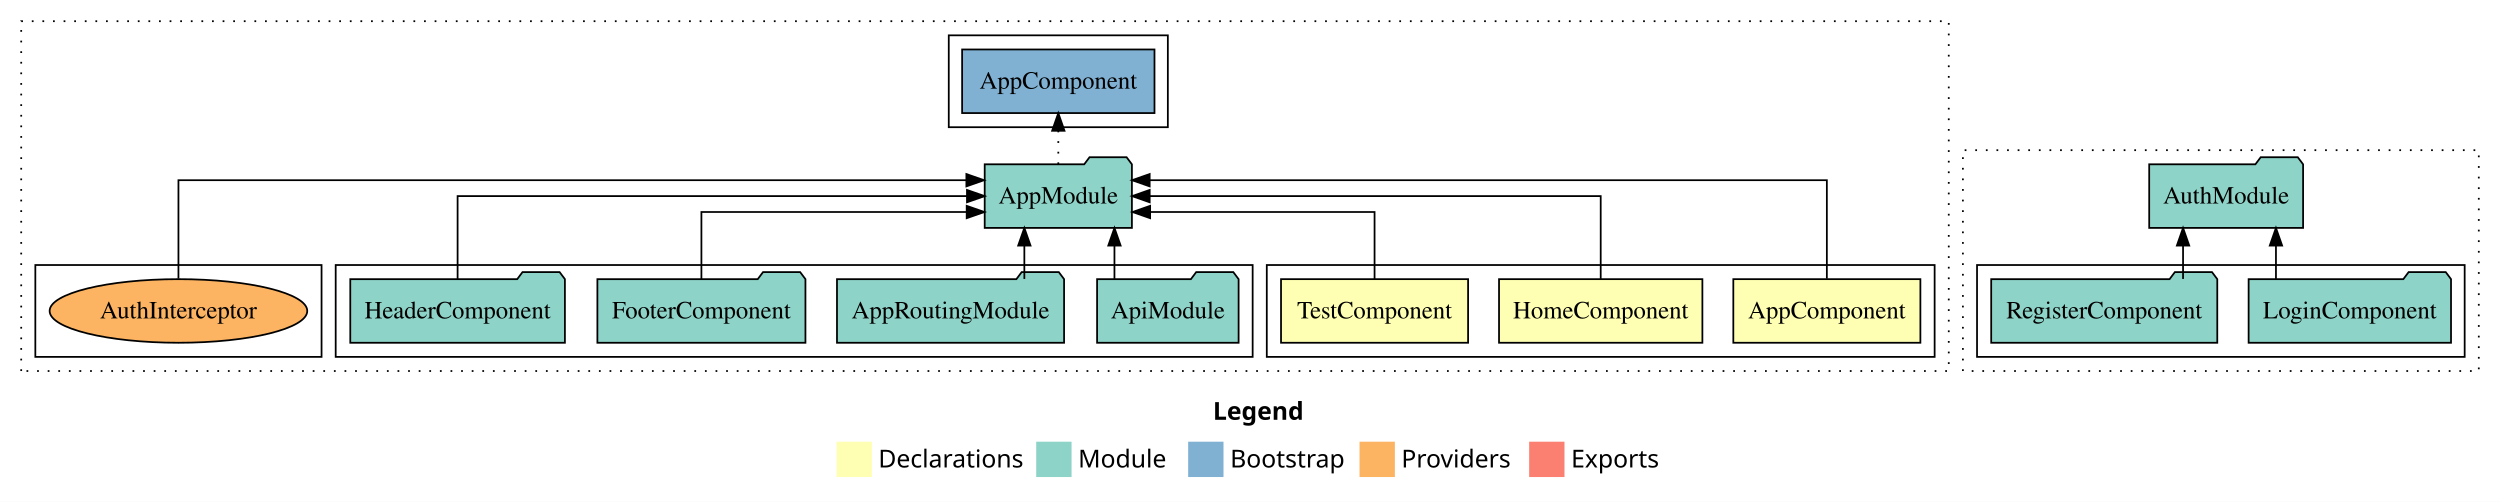
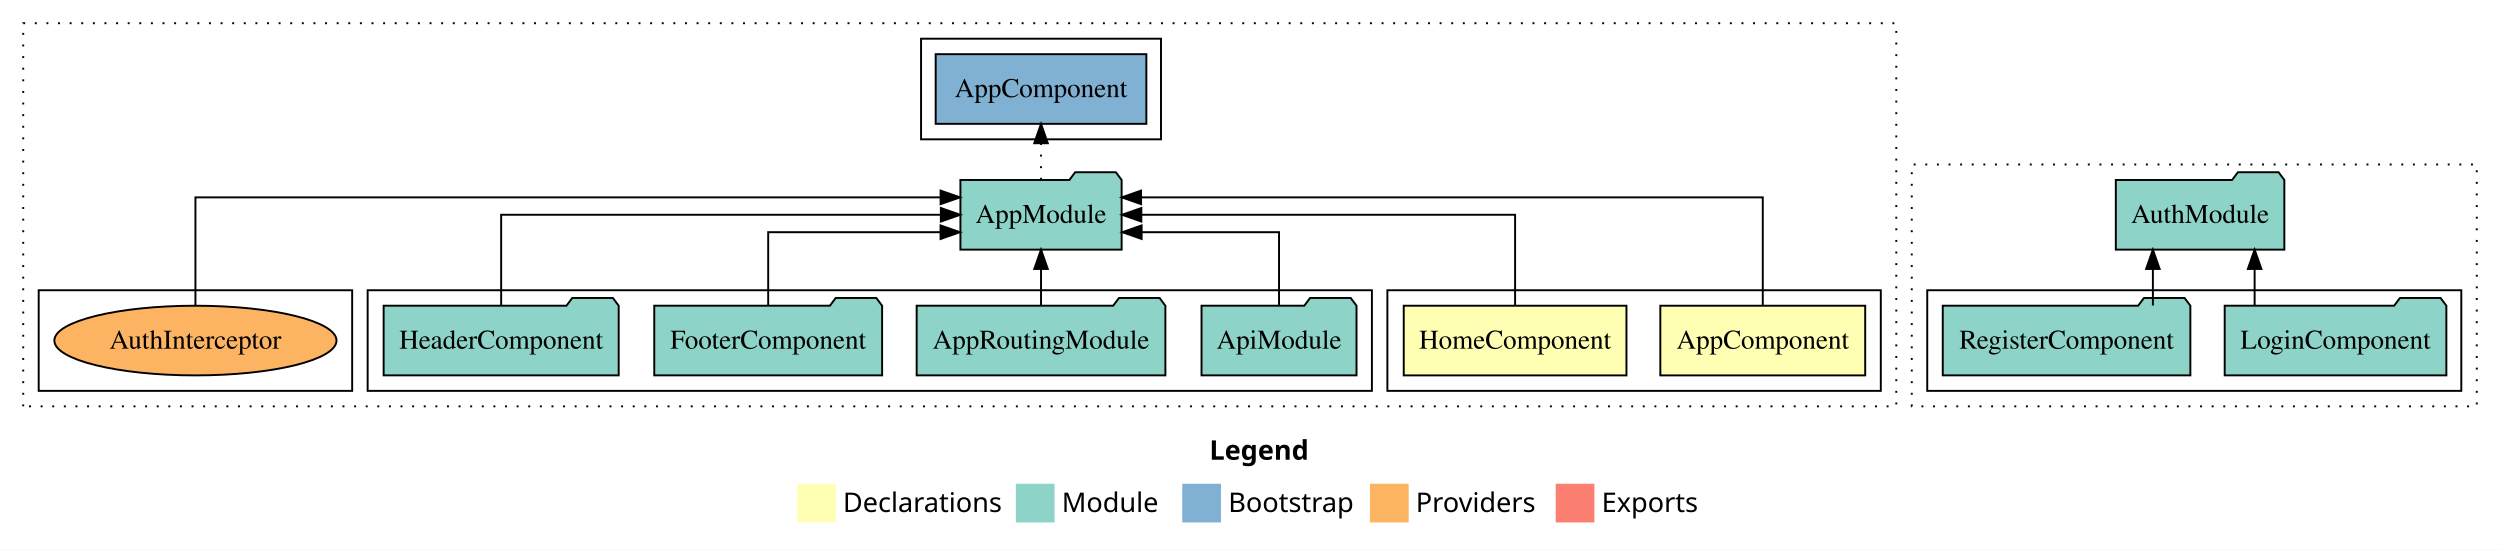
- <svg xmlns="http://www.w3.org/2000/svg" width="1415pt" height="284pt" viewBox="0.00 0.00 1415.00 284.00">
+ <svg xmlns="http://www.w3.org/2000/svg" width="1292pt" height="284pt" viewBox="0.00 0.00 1292.00 284.00">
  <g id="graph0" class="graph" transform="scale(1 1) rotate(0) translate(4 280)">
-     <polygon fill="white" stroke="transparent" points="-4,4 -4,-280 1411,-280 1411,4 -4,4" />
-     <text text-anchor="start" x="682.51" y="-42.4" font-family="Times-12" font-weight="bold" font-size="14.00">Legend</text>
-     <polygon fill="#ffffb3" stroke="transparent" points="469.5,-10 469.5,-30 489.5,-30 489.5,-10 469.5,-10" />
-     <text text-anchor="start" x="493.13" y="-15.4" font-family="Times-12" font-size="14.00">  Declarations</text>
-     <polygon fill="#8dd3c7" stroke="transparent" points="582.5,-10 582.5,-30 602.5,-30 602.5,-10 582.5,-10" />
-     <text text-anchor="start" x="606.23" y="-15.4" font-family="Times-12" font-size="14.00">  Module</text>
-     <polygon fill="#80b1d3" stroke="transparent" points="668.5,-10 668.5,-30 688.5,-30 688.5,-10 668.5,-10" />
-     <text text-anchor="start" x="692.28" y="-15.4" font-family="Times-12" font-size="14.00">  Bootstrap</text>
-     <polygon fill="#fdb462" stroke="transparent" points="765.5,-10 765.5,-30 785.5,-30 785.5,-10 765.5,-10" />
-     <text text-anchor="start" x="789.17" y="-15.4" font-family="Times-12" font-size="14.00">  Providers</text>
-     <polygon fill="#fb8072" stroke="transparent" points="861.5,-10 861.5,-30 881.5,-30 881.5,-10 861.5,-10" />
-     <text text-anchor="start" x="885.23" y="-15.4" font-family="Times-12" font-size="14.00">  Exports</text>
+     <polygon fill="white" stroke="transparent" points="-4,4 -4,-280 1288,-280 1288,4 -4,4" />
+     <text text-anchor="start" x="621.01" y="-42.4" font-family="Times-12" font-weight="bold" font-size="14.00">Legend</text>
+     <polygon fill="#ffffb3" stroke="transparent" points="408,-10 408,-30 428,-30 428,-10 408,-10" />
+     <text text-anchor="start" x="431.63" y="-15.4" font-family="Times-12" font-size="14.00">  Declarations</text>
+     <polygon fill="#8dd3c7" stroke="transparent" points="521,-10 521,-30 541,-30 541,-10 521,-10" />
+     <text text-anchor="start" x="544.73" y="-15.4" font-family="Times-12" font-size="14.00">  Module</text>
+     <polygon fill="#80b1d3" stroke="transparent" points="607,-10 607,-30 627,-30 627,-10 607,-10" />
+     <text text-anchor="start" x="630.78" y="-15.4" font-family="Times-12" font-size="14.00">  Bootstrap</text>
+     <polygon fill="#fdb462" stroke="transparent" points="704,-10 704,-30 724,-30 724,-10 704,-10" />
+     <text text-anchor="start" x="727.67" y="-15.4" font-family="Times-12" font-size="14.00">  Providers</text>
+     <polygon fill="#fb8072" stroke="transparent" points="800,-10 800,-30 820,-30 820,-10 800,-10" />
+     <text text-anchor="start" x="823.73" y="-15.4" font-family="Times-12" font-size="14.00">  Exports</text>
    <g id="clust7" class="cluster">
-       <polygon fill="none" stroke="black" stroke-dasharray="1,5" points="8,-70 8,-268 1099,-268 1099,-70 8,-70" />
+       <polygon fill="none" stroke="black" stroke-dasharray="1,5" points="8,-70 8,-268 976,-268 976,-70 8,-70" />
    </g>
    <g id="clust8" class="cluster">
-       <polygon fill="none" stroke="black" points="713,-78 713,-130 1091,-130 1091,-78 713,-78" />
+       <polygon fill="none" stroke="black" points="713,-78 713,-130 968,-130 968,-78 713,-78" />
    </g>
-     <g id="clust12" class="cluster">
+     <g id="clust11" class="cluster">
      <polygon fill="none" stroke="black" points="186,-78 186,-130 705,-130 705,-78 186,-78" />
    </g>
+     <g id="clust13" class="cluster">
+       <polygon fill="none" stroke="black" points="472,-208 472,-260 596,-260 596,-208 472,-208" />
+     </g>
    <g id="clust14" class="cluster">
-       <polygon fill="none" stroke="black" points="533,-208 533,-260 657,-260 657,-208 533,-208" />
-     </g>
-     <g id="clust15" class="cluster">
      <polygon fill="none" stroke="black" points="16,-78 16,-130 178,-130 178,-78 16,-78" />
    </g>
-     <g id="clust22" class="cluster">
-       <polygon fill="none" stroke="black" stroke-dasharray="1,5" points="1107,-70 1107,-195 1399,-195 1399,-70 1107,-70" />
+     <g id="clust21" class="cluster">
+       <polygon fill="none" stroke="black" stroke-dasharray="1,5" points="984,-70 984,-195 1276,-195 1276,-70 984,-70" />
    </g>
-     <g id="clust24" class="cluster">
-       <polygon fill="none" stroke="black" points="1115,-78 1115,-130 1391,-130 1391,-78 1115,-78" />
+     <g id="clust23" class="cluster">
+       <polygon fill="none" stroke="black" points="992,-78 992,-130 1268,-130 1268,-78 992,-78" />
    </g>
    <g id="node1" class="node">
-       <polygon fill="#ffffb3" stroke="black" points="1082.94,-122 977.06,-122 977.06,-86 1082.94,-86 1082.94,-122" />
-       <text text-anchor="middle" x="1030" y="-99.8" font-family="Times,serif" font-size="14.00">AppComponent</text>
+       <polygon fill="#ffffb3" stroke="black" points="959.94,-122 854.06,-122 854.06,-86 959.94,-86 959.94,-122" />
+       <text text-anchor="middle" x="907" y="-99.8" font-family="Times,serif" font-size="14.00">AppComponent</text>
+     </g>
+     <g id="node3" class="node">
+       <polygon fill="#8dd3c7" stroke="black" points="575.66,-187 572.66,-191 551.66,-191 548.66,-187 492.34,-187 492.34,-151 575.66,-151 575.66,-187" />
+       <text text-anchor="middle" x="534" y="-164.8" font-family="Times,serif" font-size="14.00">AppModule</text>
+     </g>
+     <g id="edge1" class="edge">
+       <path fill="none" stroke="black" d="M907,-122.29C907,-144.21 907,-178 907,-178 907,-178 585.7,-178 585.7,-178" />
+       <polygon fill="black" stroke="black" points="585.7,-174.5 575.7,-178 585.7,-181.5 585.7,-174.5" />
+     </g>
+     <g id="node2" class="node">
+       <polygon fill="#ffffb3" stroke="black" points="836.55,-122 721.45,-122 721.45,-86 836.55,-86 836.55,-122" />
+       <text text-anchor="middle" x="779" y="-99.8" font-family="Times,serif" font-size="14.00">HomeComponent</text>
+     </g>
+     <g id="edge2" class="edge">
+       <path fill="none" stroke="black" d="M779,-122.11C779,-141.34 779,-169 779,-169 779,-169 585.84,-169 585.84,-169" />
+       <polygon fill="black" stroke="black" points="585.84,-165.5 575.84,-169 585.84,-172.5 585.84,-165.5" />
+     </g>
+     <g id="node8" class="node">
+       <polygon fill="#80b1d3" stroke="black" points="588.44,-252 479.56,-252 479.56,-216 588.44,-216 588.44,-252" />
+       <text text-anchor="middle" x="534" y="-229.8" font-family="Times,serif" font-size="14.00">AppComponent </text>
+     </g>
+     <g id="edge7" class="edge">
+       <path fill="none" stroke="black" stroke-dasharray="1,5" d="M534,-187.11C534,-187.11 534,-205.99 534,-205.99" />
+       <polygon fill="black" stroke="black" points="530.5,-205.99 534,-215.99 537.5,-205.99 530.5,-205.99" />
    </g>
    <g id="node4" class="node">
-       <polygon fill="#8dd3c7" stroke="black" points="636.66,-187 633.66,-191 612.66,-191 609.66,-187 553.34,-187 553.34,-151 636.66,-151 636.66,-187" />
-       <text text-anchor="middle" x="595" y="-164.8" font-family="Times,serif" font-size="14.00">AppModule</text>
-     </g>
-     <g id="edge1" class="edge">
-       <path fill="none" stroke="black" d="M1030,-122.29C1030,-144.21 1030,-178 1030,-178 1030,-178 646.71,-178 646.71,-178" />
-       <polygon fill="black" stroke="black" points="646.71,-174.5 636.71,-178 646.71,-181.5 646.71,-174.5" />
-     </g>
-     <g id="node2" class="node">
-       <polygon fill="#ffffb3" stroke="black" points="959.55,-122 844.45,-122 844.45,-86 959.55,-86 959.55,-122" />
-       <text text-anchor="middle" x="902" y="-99.8" font-family="Times,serif" font-size="14.00">HomeComponent</text>
-     </g>
-     <g id="edge2" class="edge">
-       <path fill="none" stroke="black" d="M902,-122.11C902,-141.34 902,-169 902,-169 902,-169 646.72,-169 646.72,-169" />
-       <polygon fill="black" stroke="black" points="646.72,-165.5 636.72,-169 646.72,-172.5 646.72,-165.5" />
-     </g>
-     <g id="node3" class="node">
-       <polygon fill="#ffffb3" stroke="black" points="826.94,-122 721.06,-122 721.06,-86 826.94,-86 826.94,-122" />
-       <text text-anchor="middle" x="774" y="-99.8" font-family="Times,serif" font-size="14.00">TestComponent</text>
-     </g>
-     <g id="edge3" class="edge">
-       <path fill="none" stroke="black" d="M774,-122.03C774,-138.4 774,-160 774,-160 774,-160 646.97,-160 646.97,-160" />
-       <polygon fill="black" stroke="black" points="646.97,-156.5 636.97,-160 646.97,-163.5 646.97,-156.5" />
-     </g>
-     <g id="node9" class="node">
-       <polygon fill="#80b1d3" stroke="black" points="649.44,-252 540.56,-252 540.56,-216 649.44,-216 649.44,-252" />
-       <text text-anchor="middle" x="595" y="-229.8" font-family="Times,serif" font-size="14.00">AppComponent </text>
-     </g>
-     <g id="edge8" class="edge">
-       <path fill="none" stroke="black" stroke-dasharray="1,5" d="M595,-187.11C595,-187.11 595,-205.99 595,-205.99" />
-       <polygon fill="black" stroke="black" points="591.5,-205.99 595,-215.99 598.5,-205.99 591.5,-205.99" />
-     </g>
-     <g id="node5" class="node">
      <polygon fill="#8dd3c7" stroke="black" points="697.05,-122 694.05,-126 673.05,-126 670.05,-122 616.95,-122 616.95,-86 697.05,-86 697.05,-122" />
      <text text-anchor="middle" x="657" y="-99.8" font-family="Times,serif" font-size="14.00">ApiModule</text>
    </g>
-     <g id="edge4" class="edge">
-       <path fill="none" stroke="black" d="M626.78,-122.11C626.78,-122.11 626.78,-140.99 626.78,-140.99" />
-       <polygon fill="black" stroke="black" points="623.28,-140.99 626.78,-150.99 630.28,-140.99 623.28,-140.99" />
+     <g id="edge3" class="edge">
+       <path fill="none" stroke="black" d="M657,-122.03C657,-138.4 657,-160 657,-160 657,-160 585.99,-160 585.99,-160" />
+       <polygon fill="black" stroke="black" points="585.99,-156.5 575.99,-160 585.99,-163.5 585.99,-156.5" />
    </g>
-     <g id="node6" class="node">
+     <g id="node5" class="node">
      <polygon fill="#8dd3c7" stroke="black" points="598.27,-122 595.27,-126 574.27,-126 571.27,-122 469.73,-122 469.73,-86 598.27,-86 598.27,-122" />
      <text text-anchor="middle" x="534" y="-99.8" font-family="Times,serif" font-size="14.00">AppRoutingModule</text>
    </g>
-     <g id="edge5" class="edge">
-       <path fill="none" stroke="black" d="M575.78,-122.11C575.78,-122.11 575.78,-140.99 575.78,-140.99" />
-       <polygon fill="black" stroke="black" points="572.28,-140.99 575.78,-150.99 579.28,-140.99 572.28,-140.99" />
+     <g id="edge4" class="edge">
+       <path fill="none" stroke="black" d="M534,-122.11C534,-122.11 534,-140.99 534,-140.99" />
+       <polygon fill="black" stroke="black" points="530.5,-140.99 534,-150.99 537.5,-140.99 530.5,-140.99" />
    </g>
-     <g id="node7" class="node">
+     <g id="node6" class="node">
      <polygon fill="#8dd3c7" stroke="black" points="451.88,-122 448.88,-126 427.88,-126 424.88,-122 334.12,-122 334.12,-86 451.88,-86 451.88,-122" />
      <text text-anchor="middle" x="393" y="-99.8" font-family="Times,serif" font-size="14.00">FooterComponent</text>
    </g>
-     <g id="edge6" class="edge">
-       <path fill="none" stroke="black" d="M393,-122.03C393,-138.4 393,-160 393,-160 393,-160 543.15,-160 543.15,-160" />
-       <polygon fill="black" stroke="black" points="543.15,-163.5 553.15,-160 543.15,-156.5 543.15,-163.5" />
+     <g id="edge5" class="edge">
+       <path fill="none" stroke="black" d="M393,-122.03C393,-138.4 393,-160 393,-160 393,-160 482.08,-160 482.08,-160" />
+       <polygon fill="black" stroke="black" points="482.08,-163.5 492.08,-160 482.08,-156.5 482.08,-163.5" />
    </g>
-     <g id="node8" class="node">
+     <g id="node7" class="node">
      <polygon fill="#8dd3c7" stroke="black" points="315.74,-122 312.74,-126 291.74,-126 288.74,-122 194.26,-122 194.26,-86 315.74,-86 315.74,-122" />
      <text text-anchor="middle" x="255" y="-99.8" font-family="Times,serif" font-size="14.00">HeaderComponent</text>
    </g>
-     <g id="edge7" class="edge">
-       <path fill="none" stroke="black" d="M255,-122.11C255,-141.34 255,-169 255,-169 255,-169 543.31,-169 543.31,-169" />
-       <polygon fill="black" stroke="black" points="543.31,-172.5 553.31,-169 543.31,-165.5 543.31,-172.5" />
+     <g id="edge6" class="edge">
+       <path fill="none" stroke="black" d="M255,-122.11C255,-141.34 255,-169 255,-169 255,-169 482.23,-169 482.23,-169" />
+       <polygon fill="black" stroke="black" points="482.23,-172.5 492.23,-169 482.23,-165.5 482.23,-172.5" />
    </g>
-     <g id="node10" class="node">
+     <g id="node9" class="node">
      <ellipse fill="#fdb462" stroke="black" cx="97" cy="-104" rx="72.91" ry="18" />
      <text text-anchor="middle" x="97" y="-99.8" font-family="Times,serif" font-size="14.00">AuthInterceptor</text>
    </g>
+     <g id="edge8" class="edge">
+       <path fill="none" stroke="black" d="M97,-122.29C97,-144.21 97,-178 97,-178 97,-178 482.1,-178 482.1,-178" />
+       <polygon fill="black" stroke="black" points="482.1,-181.5 492.1,-178 482.1,-174.5 482.1,-181.5" />
+     </g>
+     <g id="node10" class="node">
+       <polygon fill="#8dd3c7" stroke="black" points="1260.28,-122 1257.28,-126 1236.28,-126 1233.28,-122 1145.72,-122 1145.72,-86 1260.28,-86 1260.28,-122" />
+       <text text-anchor="middle" x="1203" y="-99.8" font-family="Times,serif" font-size="14.00">LoginComponent</text>
+     </g>
+     <g id="node12" class="node">
+       <polygon fill="#8dd3c7" stroke="black" points="1176.55,-187 1173.55,-191 1152.55,-191 1149.55,-187 1089.45,-187 1089.45,-151 1176.55,-151 1176.55,-187" />
+       <text text-anchor="middle" x="1133" y="-164.8" font-family="Times,serif" font-size="14.00">AuthModule</text>
+     </g>
    <g id="edge9" class="edge">
-       <path fill="none" stroke="black" d="M97,-122.29C97,-144.21 97,-178 97,-178 97,-178 542.97,-178 542.97,-178" />
-       <polygon fill="black" stroke="black" points="542.97,-181.5 552.97,-178 542.97,-174.5 542.97,-181.5" />
+       <path fill="none" stroke="black" d="M1161.19,-122.11C1161.19,-122.11 1161.19,-140.99 1161.19,-140.99" />
+       <polygon fill="black" stroke="black" points="1157.69,-140.99 1161.19,-150.99 1164.69,-140.99 1157.69,-140.99" />
    </g>
    <g id="node11" class="node">
-       <polygon fill="#8dd3c7" stroke="black" points="1383.28,-122 1380.28,-126 1359.28,-126 1356.28,-122 1268.72,-122 1268.72,-86 1383.28,-86 1383.28,-122" />
-       <text text-anchor="middle" x="1326" y="-99.8" font-family="Times,serif" font-size="14.00">LoginComponent</text>
-     </g>
-     <g id="node13" class="node">
-       <polygon fill="#8dd3c7" stroke="black" points="1299.55,-187 1296.55,-191 1275.55,-191 1272.55,-187 1212.45,-187 1212.45,-151 1299.55,-151 1299.55,-187" />
-       <text text-anchor="middle" x="1256" y="-164.8" font-family="Times,serif" font-size="14.00">AuthModule</text>
+       <polygon fill="#8dd3c7" stroke="black" points="1127.98,-122 1124.98,-126 1103.98,-126 1100.98,-122 1000.02,-122 1000.02,-86 1127.98,-86 1127.98,-122" />
+       <text text-anchor="middle" x="1064" y="-99.8" font-family="Times,serif" font-size="14.00">RegisterComponent</text>
    </g>
    <g id="edge10" class="edge">
-       <path fill="none" stroke="black" d="M1284.19,-122.11C1284.19,-122.11 1284.19,-140.99 1284.19,-140.99" />
-       <polygon fill="black" stroke="black" points="1280.69,-140.99 1284.19,-150.99 1287.69,-140.99 1280.69,-140.99" />
-     </g>
-     <g id="node12" class="node">
-       <polygon fill="#8dd3c7" stroke="black" points="1250.98,-122 1247.98,-126 1226.98,-126 1223.98,-122 1123.02,-122 1123.02,-86 1250.98,-86 1250.98,-122" />
-       <text text-anchor="middle" x="1187" y="-99.8" font-family="Times,serif" font-size="14.00">RegisterComponent</text>
-     </g>
-     <g id="edge11" class="edge">
-       <path fill="none" stroke="black" d="M1231.61,-122.11C1231.61,-122.11 1231.61,-140.99 1231.61,-140.99" />
-       <polygon fill="black" stroke="black" points="1228.11,-140.99 1231.61,-150.99 1235.11,-140.99 1228.11,-140.99" />
+       <path fill="none" stroke="black" d="M1108.61,-122.11C1108.61,-122.11 1108.61,-140.99 1108.61,-140.99" />
+       <polygon fill="black" stroke="black" points="1105.11,-140.99 1108.61,-150.99 1112.11,-140.99 1105.11,-140.99" />
    </g>
  </g>
</svg>
